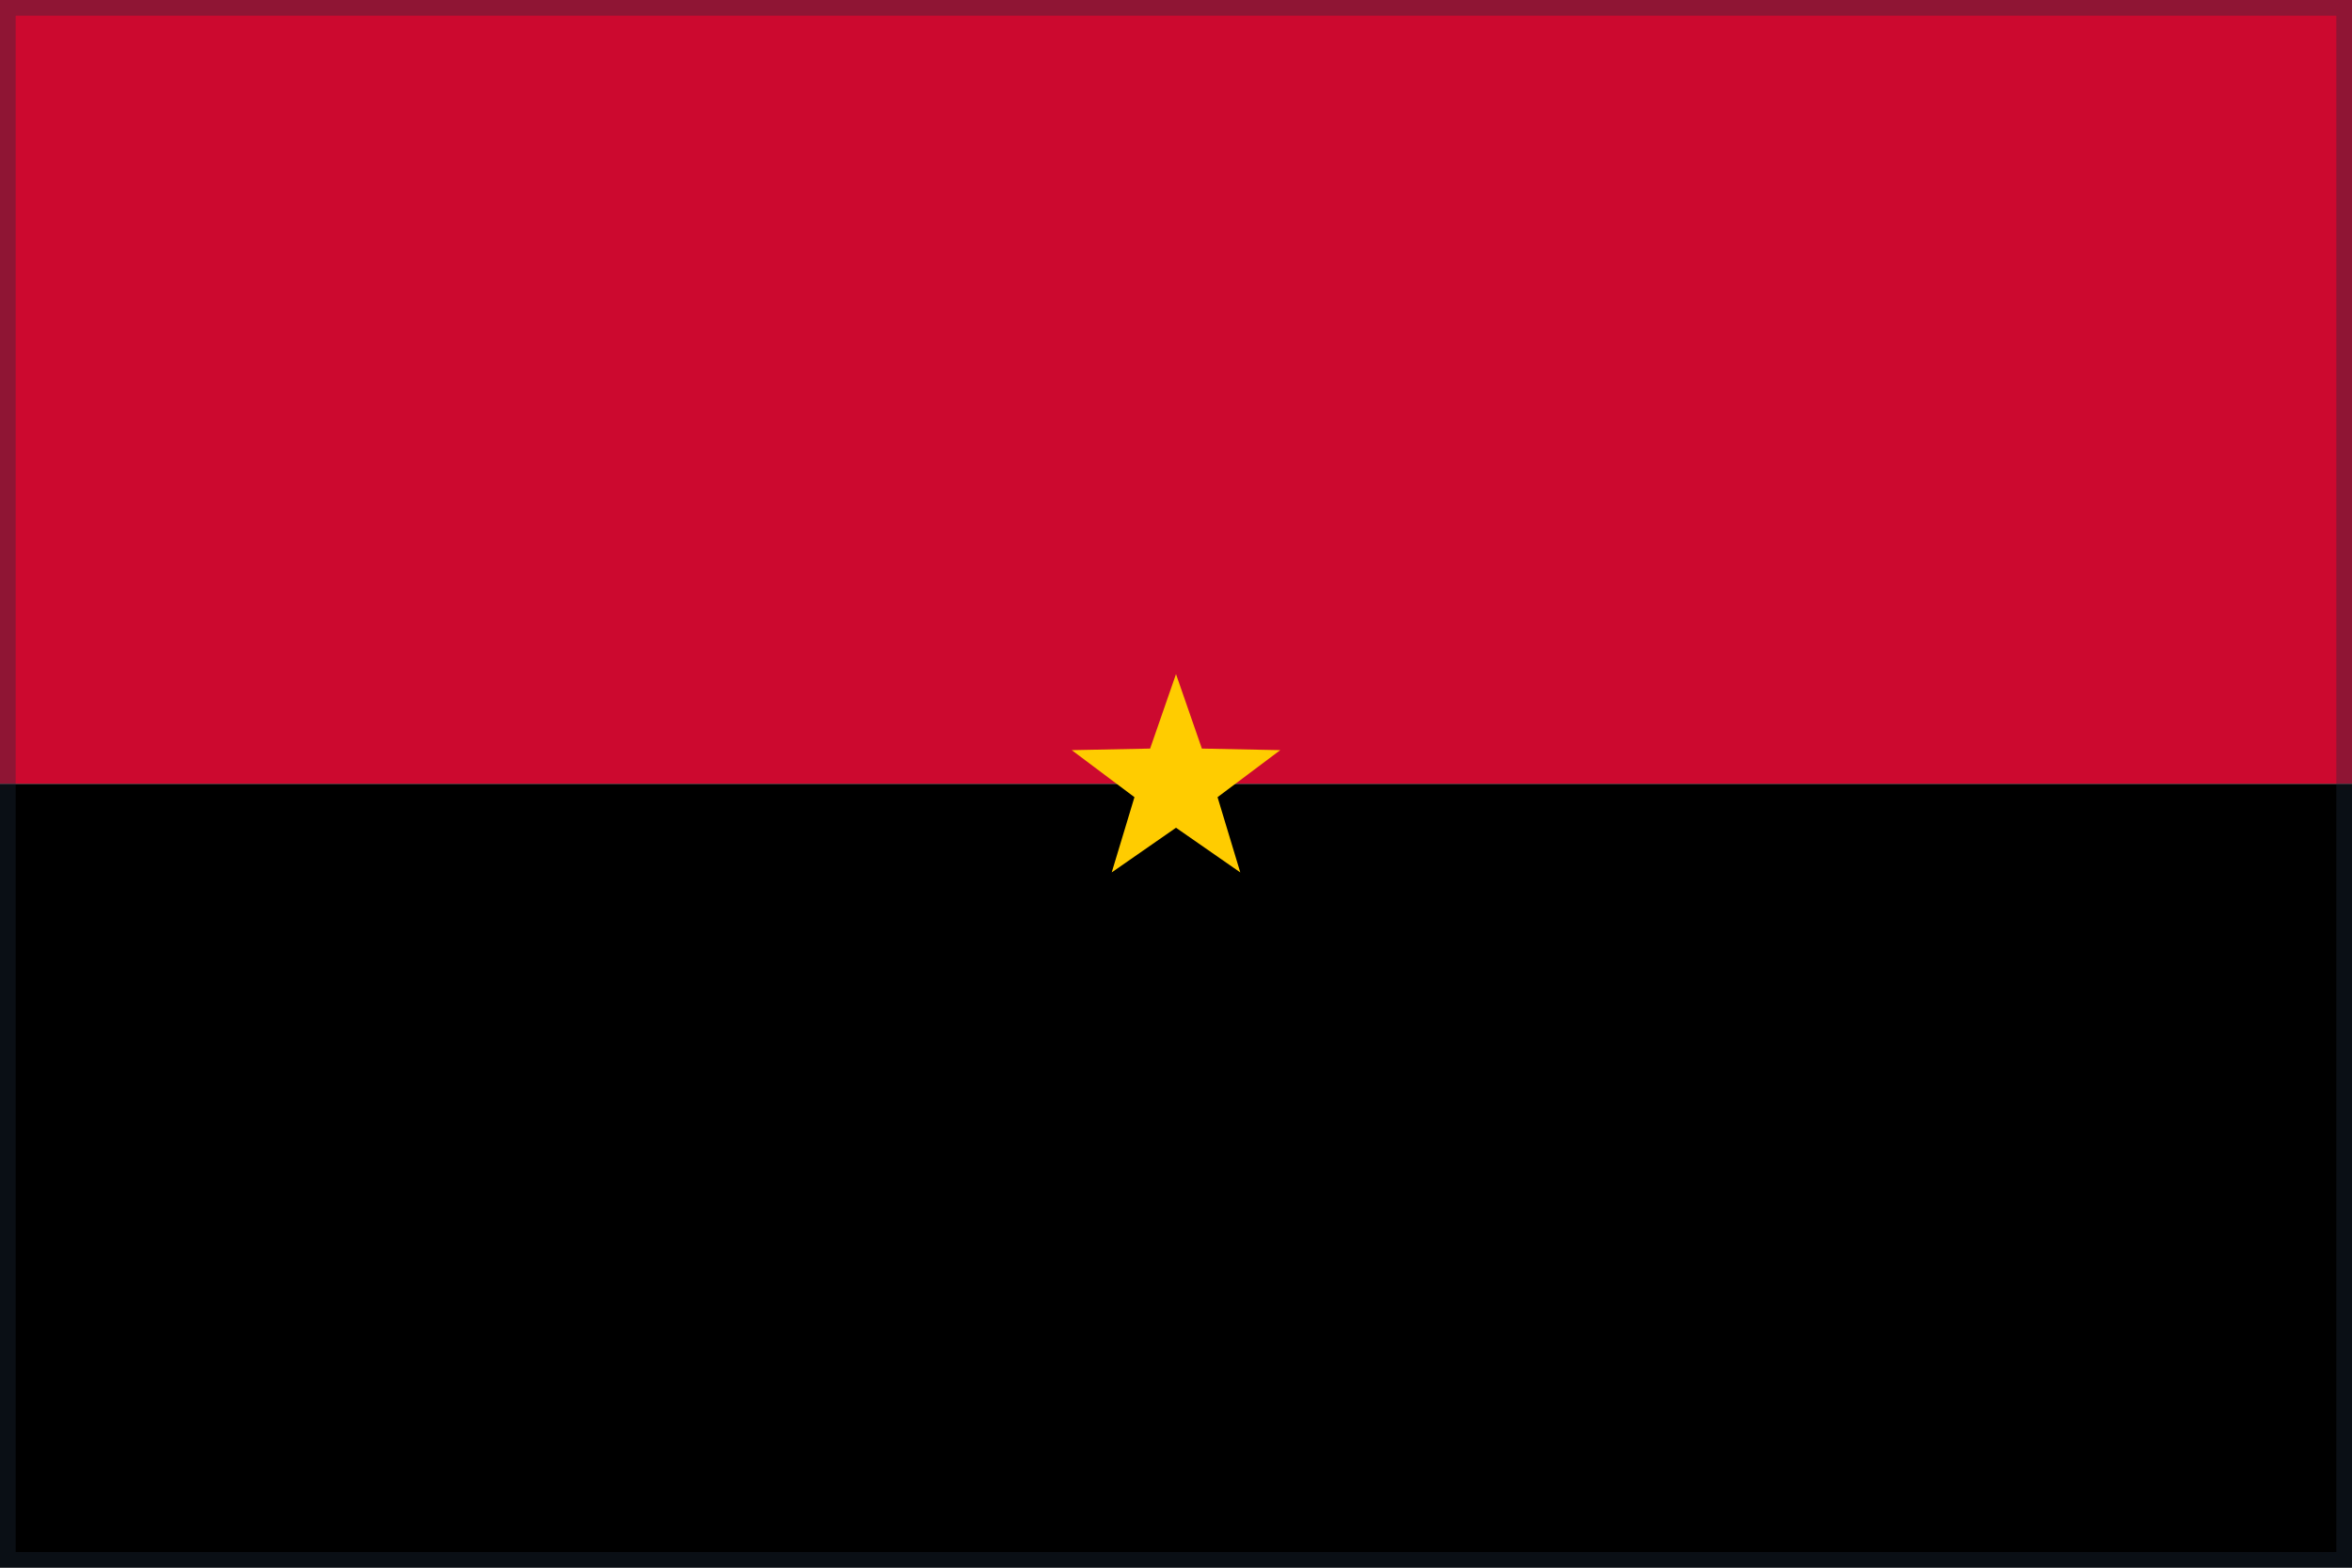
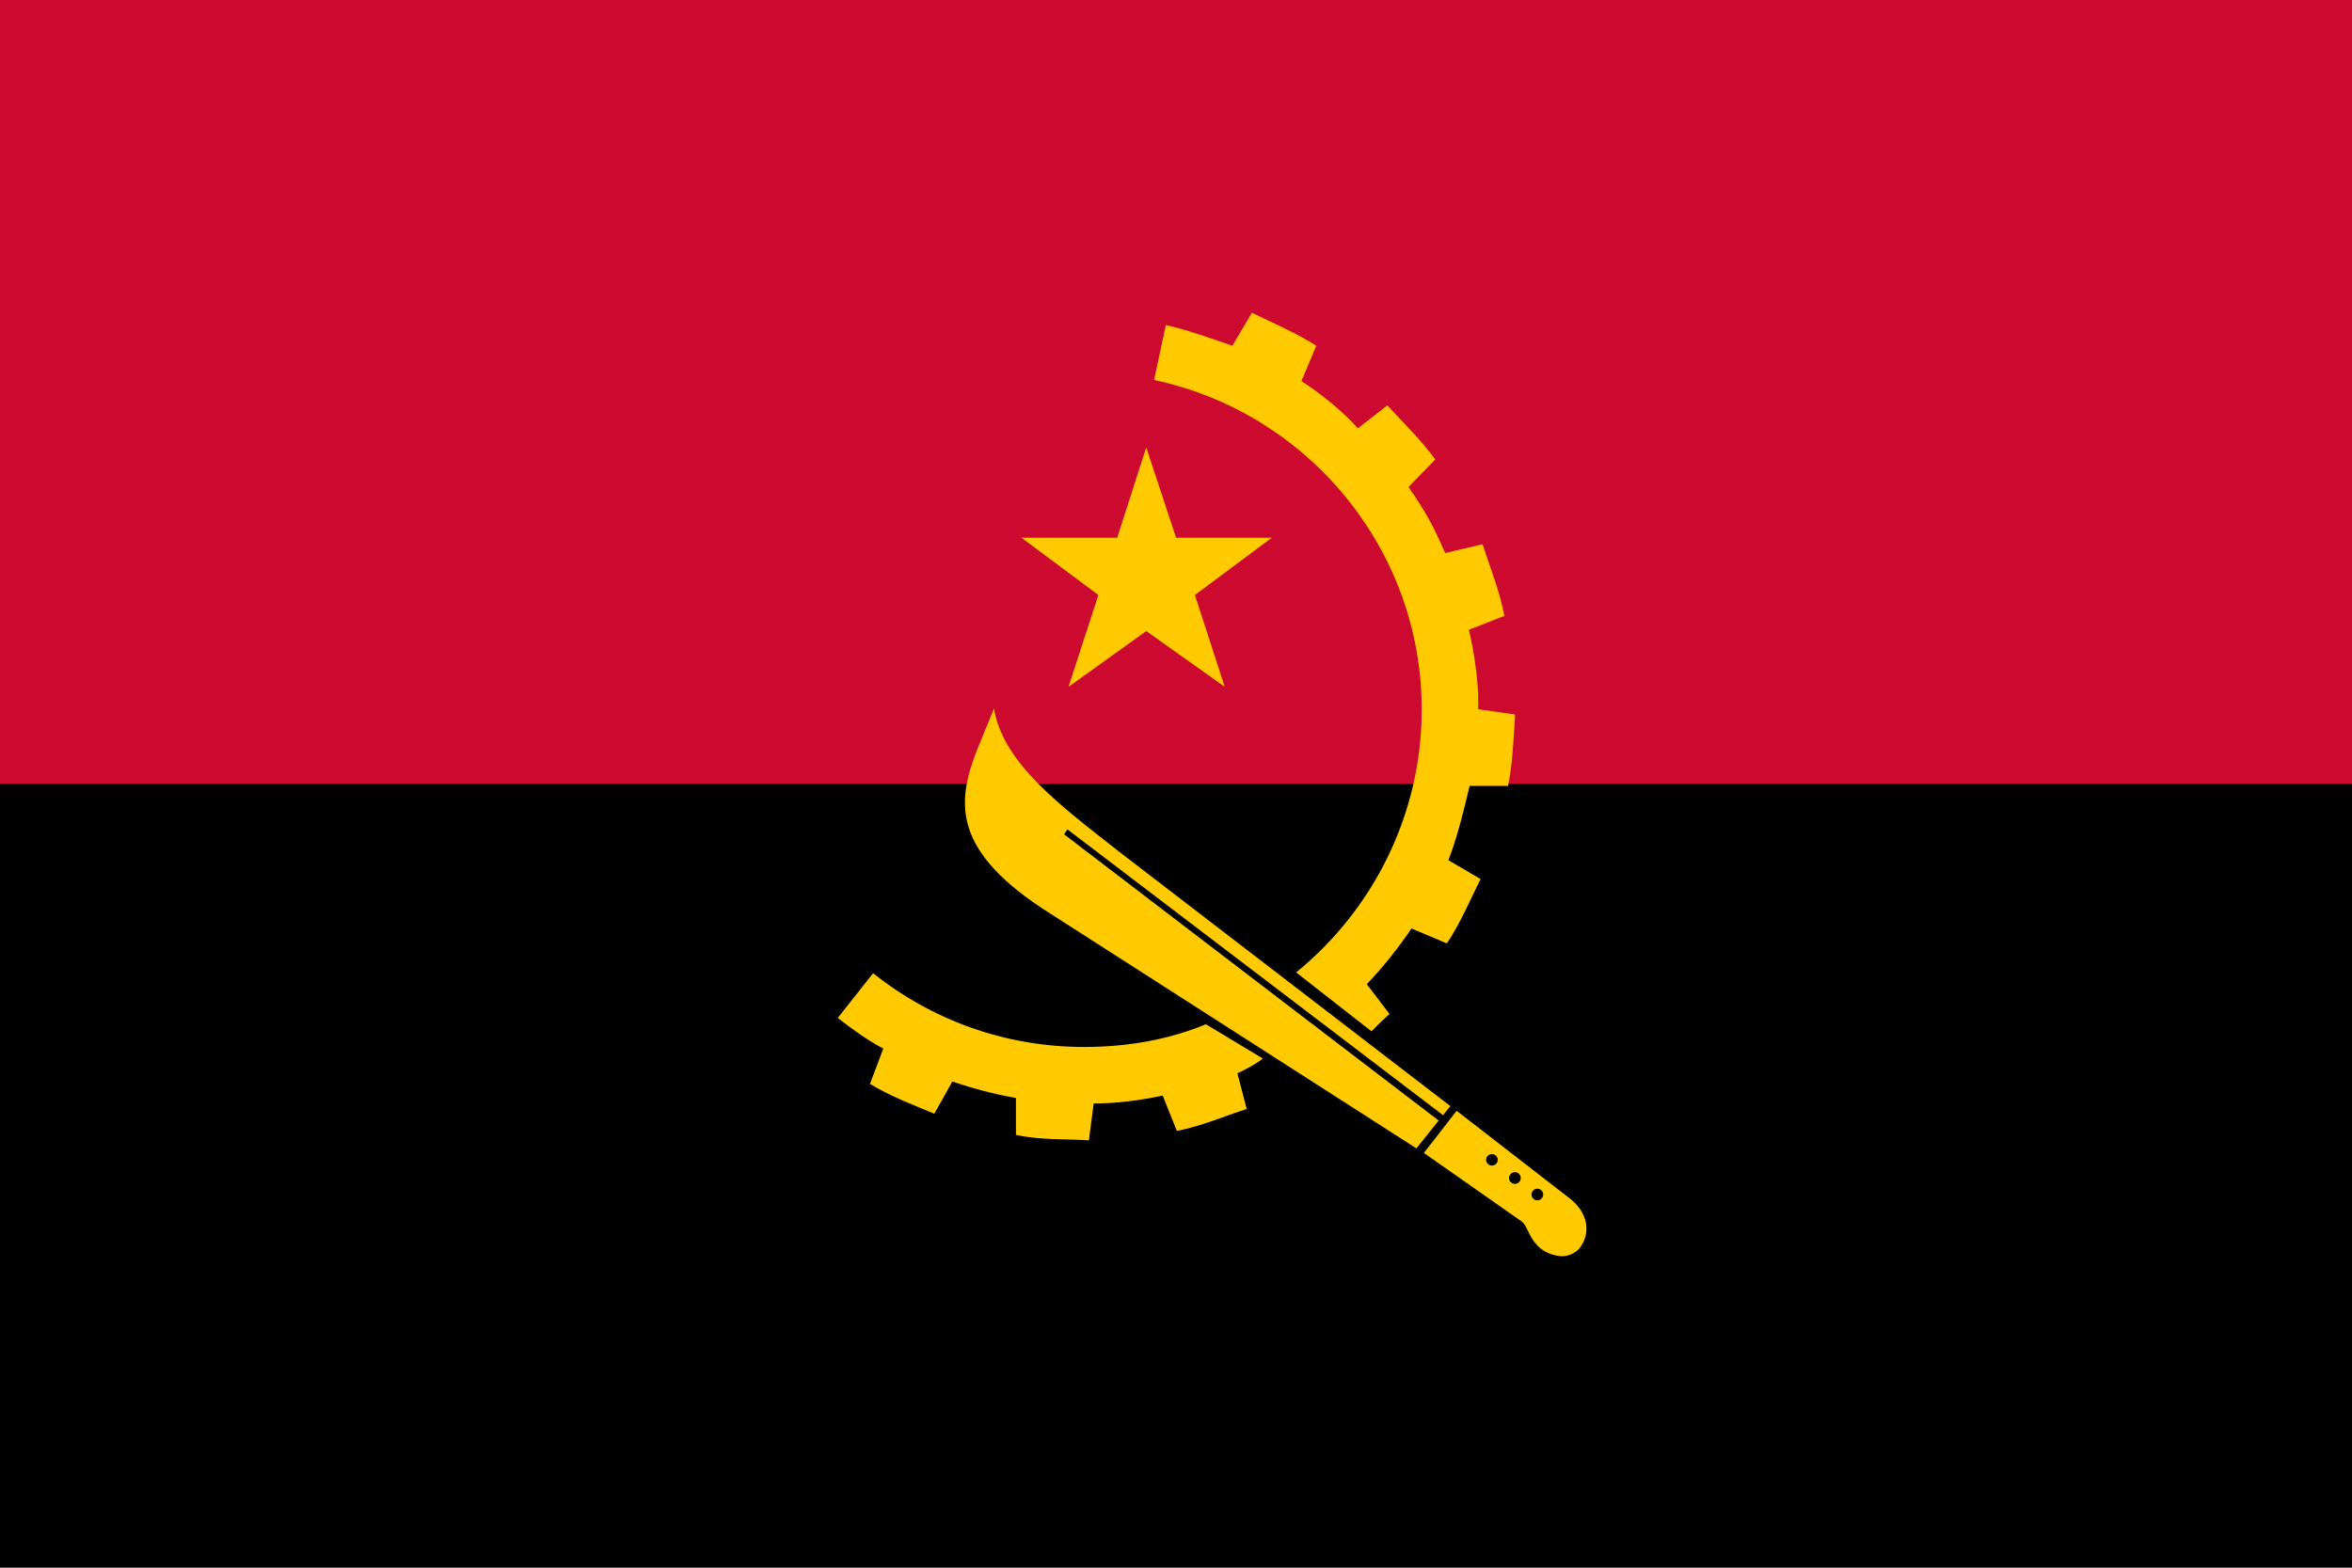
- <svg xmlns="http://www.w3.org/2000/svg" viewBox="0 0 300 200" width="300" height="200" preserveAspectRatio="xMidYMid meet">
-   <rect x="0" y="0" width="300" height="100.0" fill="#CC092F" />
-   <rect x="0" y="100.0" width="300" height="100.0" fill="#000000" />
-   <polygon points="150.0,86.0 153.3,95.5 163.3,95.7 155.3,101.7 158.2,111.3 150.0,105.6 141.8,111.3 144.7,101.7 136.7,95.7 146.7,95.5" fill="#FFCC00" />
-   <rect x="1" y="1" width="298" height="198" fill="none" stroke="rgba(30,45,60,0.35)" stroke-width="2" />
+ <svg xmlns="http://www.w3.org/2000/svg" viewBox="0 0 900 600">
+   <path d="M0 0h900v600H0z" />
+   <path fill="#cc092f" d="M0 0h900v300H0z" />
+   <path d="M390.858 205.797h36.644l11.112-34.537 11.41 34.537h36.64l-29.433 21.926 11.409 35.135-30.026-21.324-29.731 21.324 11.41-35.135z" fill="#ffcb00" fill-rule="evenodd" />
+   <path d="M524.801 394.706l-28.827-22.53c29.127-23.724 48.052-60.064 48.052-100.605 0-61.866-44.144-113.824-102.411-126.137l4.504-21.025c8.11 1.803 17.624 5.217 25.432 7.916l7.51-12.608c8.1 3.9 17.118 7.803 24.621 12.608l-5.703 13.518c7.51 4.808 16.575 12.251 21.616 18.112l11.277-8.809c6.008 6.604 13.218 13.507 18.323 20.721l-10.211 10.512c6.594 9.68 9.143 14.135 14.004 25.287l14.327-3.36c2.706 8.408 6.814 18.702 8.32 27.408l-13.566 5.332c1.62 6.766 3.718 18.584 3.583 28.525-.011.598-.056 1.276-.056 1.878l14.167 2.021c-.6 8.712-.897 18.625-2.704 27.333h-14.714c-2.1 9.005-4.81 20.02-8.11 28.425l12.308 7.213c-3.901 7.805-7.8 17.117-12.908 24.626l-13.514-5.703c-5.11 7.505-10.81 14.71-17.118 21.321l8.706 11.41c-2.398 2.1-4.502 4.205-6.908 6.61m-63.362-2.704l21.772 13.12c-2.03 1.857-8.112 5.006-9.724 5.644l3.56 13.666c-8.407 2.708-17.42 6.608-26.724 8.412l-5.405-13.513c-8.71 1.8-17.416 3-26.427 3l-1.807 14.114c-8.406-.598-18.617 0-27.928-2.102v-14.11c-8.411-1.506-16.519-3.606-24.324-6.312l-6.91 12.322c-7.207-3.01-16.816-6.615-24.628-11.416l5.108-13.514c-6.31-3.307-12.015-7.509-17.42-11.72l13.515-17.118c22.226 17.722 50.153 28.228 80.787 28.228 16.221 0 32.132-2.697 46.555-8.7" fill="#ffcb00" fill-rule="evenodd" />
+   <path d="M552.192 426.811L408.462 317.43l-1.31 1.866 143.36 109.573-8.509 10.647-139.753-89.64c-37.839-23.726-36.337-42.344-28.528-62.466l6.608-16.217c3.605 21.023 25.223 36.944 47.748 54.658l126.914 97.497zm36.084 32.6a2.23 2.23 0 01-2.23-2.238 2.23 2.23 0 012.23-2.232c1.237 0 2.24 1 2.24 2.232a2.238 2.238 0 01-2.24 2.239m-8.59-6.308a2.24 2.24 0 01-2.237-2.235 2.236 2.236 0 112.237 2.235m-8.79-7.006c-1.232 0-2.236-1-2.236-2.231a2.236 2.236 0 014.47 0c0 1.231-1 2.231-2.234 2.231m29.554 12.4l-43.065-33.365-12.514 16.127 37.41 26.235c3.005 2.1 3.3 11.718 14.407 13.222 4.513.596 7.508-2.71 7.508-2.71 4.84-5.892 3.521-14.003-3.746-19.51" fill="#ffcb00" fill-rule="evenodd" />
</svg>
